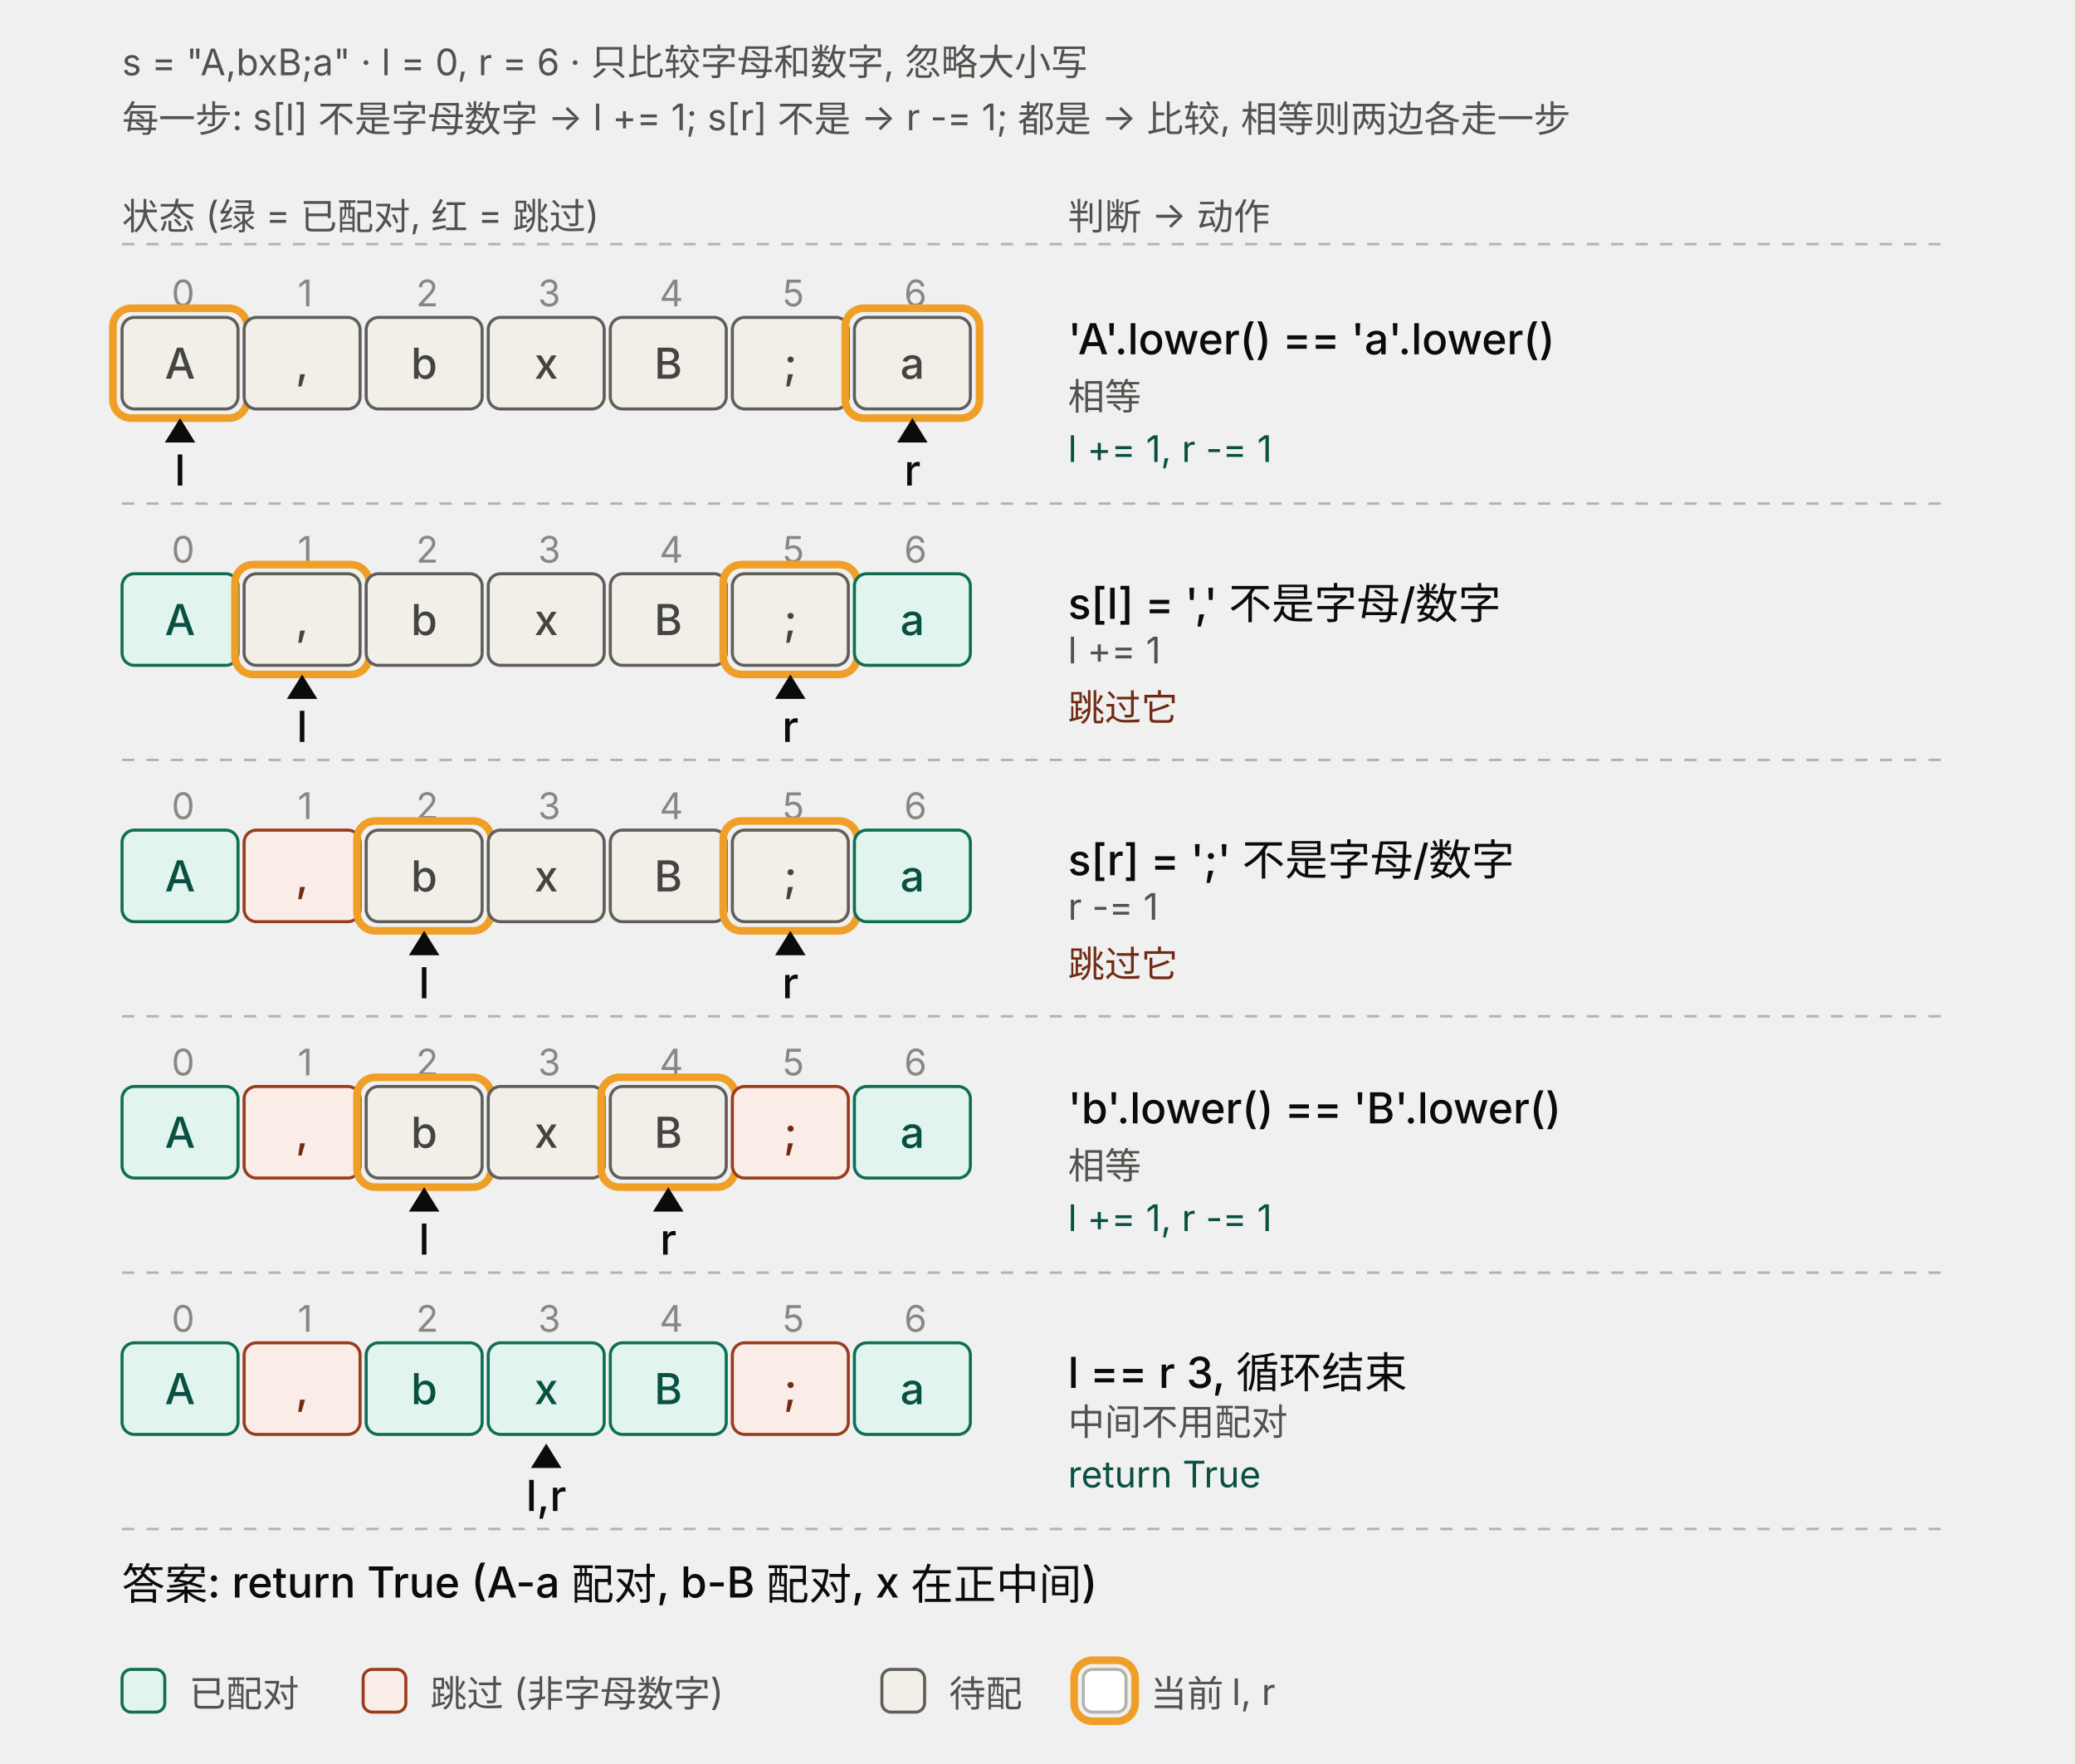
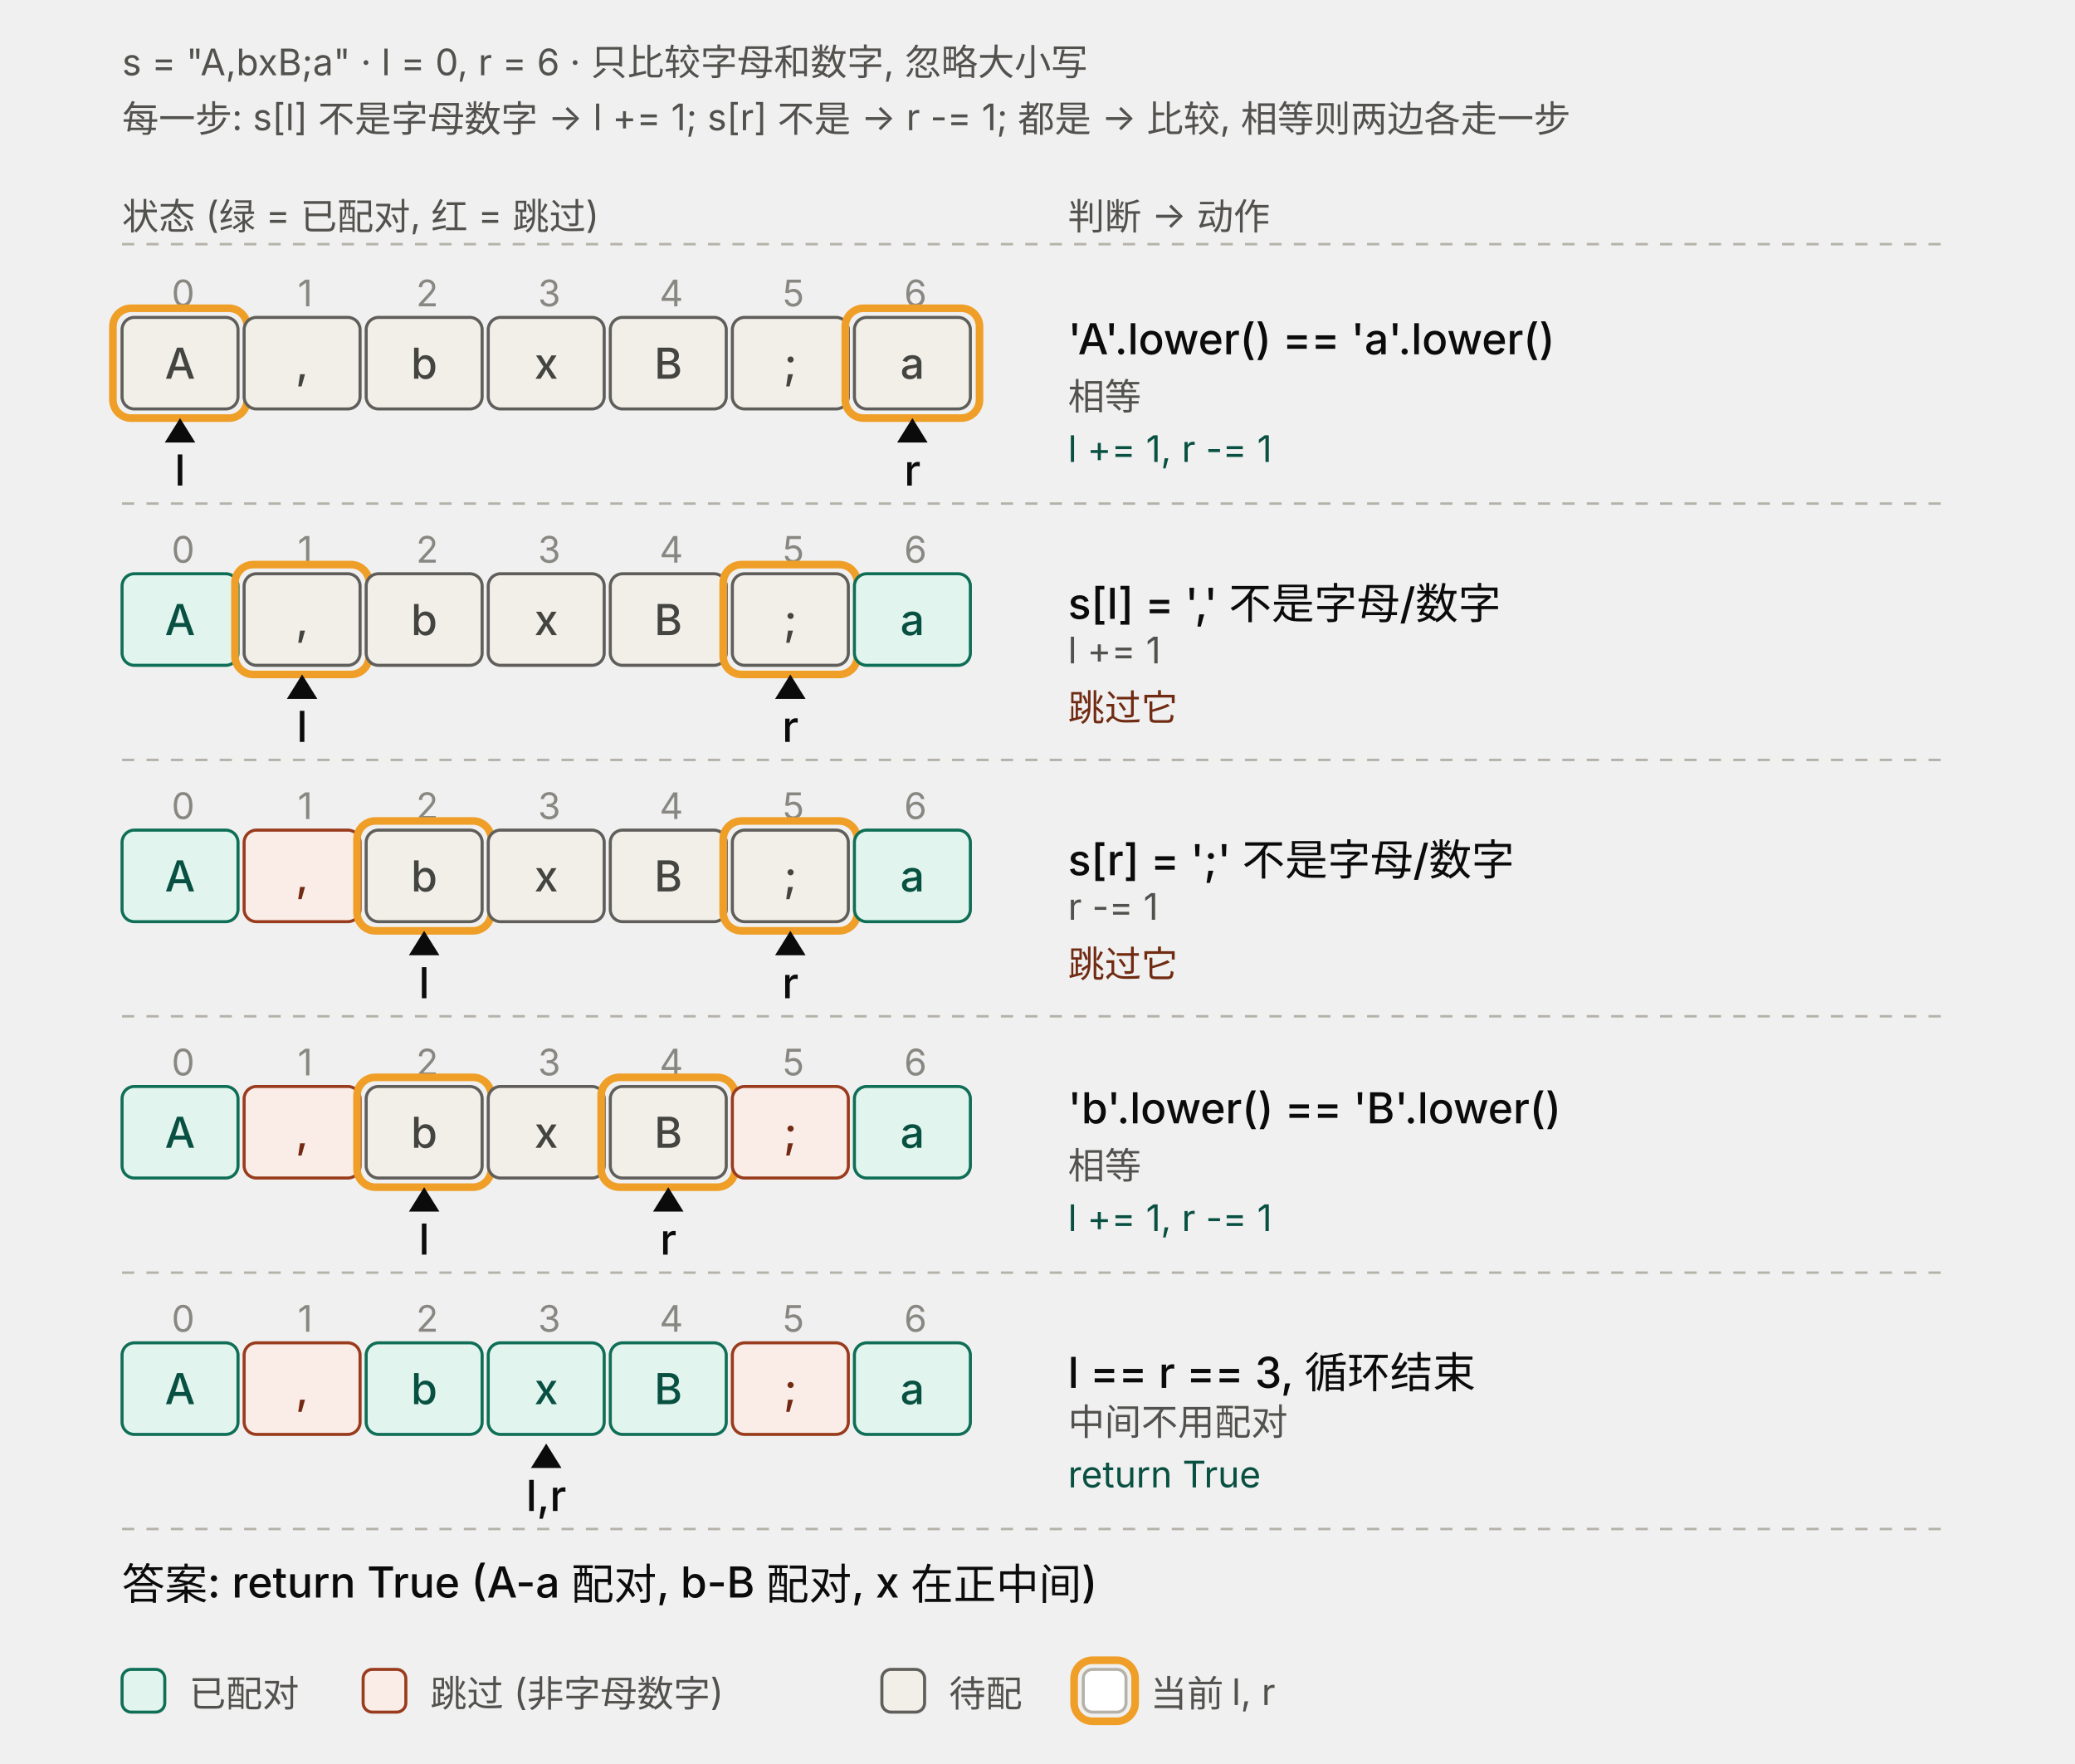
<svg xmlns="http://www.w3.org/2000/svg" width="100%" viewBox="0 0 680 578" role="img" font-family="ui-sans-serif, system-ui, -apple-system, &quot;PingFang SC&quot;, sans-serif">
  <defs>
    <marker id="arG" viewBox="0 0 10 10" refX="8" refY="5" markerWidth="6" markerHeight="6" orient="auto">
      <path d="M2 1L8 5L2 9" fill="none" stroke="#52514E" stroke-width="1.5" stroke-linecap="round" stroke-linejoin="round" />
    </marker>
    <marker id="arR" viewBox="0 0 10 10" refX="8" refY="5" markerWidth="6" markerHeight="6" orient="auto">
      <path d="M2 1L8 5L2 9" fill="none" stroke="#D85A30" stroke-width="1.5" stroke-linecap="round" stroke-linejoin="round" />
    </marker>
  </defs>
  <text x="40" y="18" text-anchor="start" dominant-baseline="central" font-size="12" font-weight="400" fill="#52514E">s = "A,bxB;a" · l = 0, r = 6 · 只比较字母和数字, 忽略大小写</text>
  <text x="40" y="38" text-anchor="start" dominant-baseline="central" font-size="12" font-weight="400" fill="#52514E">每一步: s[l] 不是字母数字 -&gt; l += 1; s[r] 不是 -&gt; r -= 1; 都是 -&gt; 比较, 相等则两边各走一步</text>
  <text x="40" y="70" text-anchor="start" dominant-baseline="central" font-size="12" font-weight="400" fill="#52514E">状态 (绿 = 已配对, 红 = 跳过)</text>
  <text x="350" y="70" text-anchor="start" dominant-baseline="central" font-size="12" font-weight="400" fill="#52514E">判断 -&gt; 动作</text>
  <line x1="40" y1="80" x2="640" y2="80" stroke="#B4B2A9" stroke-width="0.8" stroke-dasharray="4 4" />
  <text x="60.0" y="96" text-anchor="middle" dominant-baseline="central" font-size="12" font-weight="400" fill="#898781">0</text>
  <rect x="40" y="104" width="38" height="30" rx="4" fill="#F1EFE8" stroke="#5F5E5A" stroke-width="1" />
  <text x="59.0" y="119.0" text-anchor="middle" dominant-baseline="central" font-size="14" font-weight="500" fill="#444441">A</text>
  <rect x="37" y="101" width="44" height="36" rx="6" fill="none" stroke="#EF9F27" stroke-width="2.5" />
  <text x="100.0" y="96" text-anchor="middle" dominant-baseline="central" font-size="12" font-weight="400" fill="#898781">1</text>
  <rect x="80" y="104" width="38" height="30" rx="4" fill="#F1EFE8" stroke="#5F5E5A" stroke-width="1" />
  <text x="99.0" y="119.0" text-anchor="middle" dominant-baseline="central" font-size="14" font-weight="500" fill="#444441">,</text>
  <text x="140.0" y="96" text-anchor="middle" dominant-baseline="central" font-size="12" font-weight="400" fill="#898781">2</text>
  <rect x="120" y="104" width="38" height="30" rx="4" fill="#F1EFE8" stroke="#5F5E5A" stroke-width="1" />
  <text x="139.0" y="119.0" text-anchor="middle" dominant-baseline="central" font-size="14" font-weight="500" fill="#444441">b</text>
  <text x="180.0" y="96" text-anchor="middle" dominant-baseline="central" font-size="12" font-weight="400" fill="#898781">3</text>
  <rect x="160" y="104" width="38" height="30" rx="4" fill="#F1EFE8" stroke="#5F5E5A" stroke-width="1" />
  <text x="179.0" y="119.0" text-anchor="middle" dominant-baseline="central" font-size="14" font-weight="500" fill="#444441">x</text>
  <text x="220.0" y="96" text-anchor="middle" dominant-baseline="central" font-size="12" font-weight="400" fill="#898781">4</text>
  <rect x="200" y="104" width="38" height="30" rx="4" fill="#F1EFE8" stroke="#5F5E5A" stroke-width="1" />
  <text x="219.0" y="119.0" text-anchor="middle" dominant-baseline="central" font-size="14" font-weight="500" fill="#444441">B</text>
  <text x="260.0" y="96" text-anchor="middle" dominant-baseline="central" font-size="12" font-weight="400" fill="#898781">5</text>
  <rect x="240" y="104" width="38" height="30" rx="4" fill="#F1EFE8" stroke="#5F5E5A" stroke-width="1" />
  <text x="259.0" y="119.0" text-anchor="middle" dominant-baseline="central" font-size="14" font-weight="500" fill="#444441">;</text>
  <text x="300.0" y="96" text-anchor="middle" dominant-baseline="central" font-size="12" font-weight="400" fill="#898781">6</text>
  <rect x="280" y="104" width="38" height="30" rx="4" fill="#F1EFE8" stroke="#5F5E5A" stroke-width="1" />
  <text x="299.0" y="119.0" text-anchor="middle" dominant-baseline="central" font-size="14" font-weight="500" fill="#444441">a</text>
  <rect x="277" y="101" width="44" height="36" rx="6" fill="none" stroke="#EF9F27" stroke-width="2.5" />
  <path d="M59.0 137 L54.0 145 L64.0 145 Z" fill="#0B0B0B" />
  <text x="59.0" y="154" text-anchor="middle" dominant-baseline="central" font-size="14" font-weight="500" fill="#0B0B0B">l</text>
  <path d="M299.0 137 L294.0 145 L304.0 145 Z" fill="#0B0B0B" />
  <text x="299.0" y="154" text-anchor="middle" dominant-baseline="central" font-size="14" font-weight="500" fill="#0B0B0B">r</text>
  <text x="350" y="111.0" text-anchor="start" dominant-baseline="central" font-size="14" font-weight="500" fill="#0B0B0B">'A'.lower() == 'a'.lower()</text>
  <text x="350" y="129.0" text-anchor="start" dominant-baseline="central" font-size="12" font-weight="400" fill="#52514E">相等</text>
  <text x="350" y="147.0" text-anchor="start" dominant-baseline="central" font-size="12" font-weight="400" fill="#085041">l += 1, r -= 1</text>
  <line x1="40" y1="165.0" x2="640" y2="165.0" stroke="#B4B2A9" stroke-width="0.8" stroke-dasharray="4 4" />
  <text x="60.0" y="180" text-anchor="middle" dominant-baseline="central" font-size="12" font-weight="400" fill="#898781">0</text>
  <rect x="40" y="188" width="38" height="30" rx="4" fill="#E1F5EE" stroke="#0F6E56" stroke-width="1" />
  <text x="59.0" y="203.0" text-anchor="middle" dominant-baseline="central" font-size="14" font-weight="500" fill="#085041">A</text>
  <text x="100.0" y="180" text-anchor="middle" dominant-baseline="central" font-size="12" font-weight="400" fill="#898781">1</text>
  <rect x="80" y="188" width="38" height="30" rx="4" fill="#F1EFE8" stroke="#5F5E5A" stroke-width="1" />
  <text x="99.0" y="203.0" text-anchor="middle" dominant-baseline="central" font-size="14" font-weight="500" fill="#444441">,</text>
  <rect x="77" y="185" width="44" height="36" rx="6" fill="none" stroke="#EF9F27" stroke-width="2.5" />
  <text x="140.0" y="180" text-anchor="middle" dominant-baseline="central" font-size="12" font-weight="400" fill="#898781">2</text>
  <rect x="120" y="188" width="38" height="30" rx="4" fill="#F1EFE8" stroke="#5F5E5A" stroke-width="1" />
  <text x="139.0" y="203.0" text-anchor="middle" dominant-baseline="central" font-size="14" font-weight="500" fill="#444441">b</text>
  <text x="180.0" y="180" text-anchor="middle" dominant-baseline="central" font-size="12" font-weight="400" fill="#898781">3</text>
  <rect x="160" y="188" width="38" height="30" rx="4" fill="#F1EFE8" stroke="#5F5E5A" stroke-width="1" />
  <text x="179.0" y="203.0" text-anchor="middle" dominant-baseline="central" font-size="14" font-weight="500" fill="#444441">x</text>
  <text x="220.0" y="180" text-anchor="middle" dominant-baseline="central" font-size="12" font-weight="400" fill="#898781">4</text>
  <rect x="200" y="188" width="38" height="30" rx="4" fill="#F1EFE8" stroke="#5F5E5A" stroke-width="1" />
  <text x="219.0" y="203.0" text-anchor="middle" dominant-baseline="central" font-size="14" font-weight="500" fill="#444441">B</text>
  <text x="260.0" y="180" text-anchor="middle" dominant-baseline="central" font-size="12" font-weight="400" fill="#898781">5</text>
  <rect x="240" y="188" width="38" height="30" rx="4" fill="#F1EFE8" stroke="#5F5E5A" stroke-width="1" />
  <text x="259.0" y="203.0" text-anchor="middle" dominant-baseline="central" font-size="14" font-weight="500" fill="#444441">;</text>
  <rect x="237" y="185" width="44" height="36" rx="6" fill="none" stroke="#EF9F27" stroke-width="2.5" />
  <text x="300.0" y="180" text-anchor="middle" dominant-baseline="central" font-size="12" font-weight="400" fill="#898781">6</text>
  <rect x="280" y="188" width="38" height="30" rx="4" fill="#E1F5EE" stroke="#0F6E56" stroke-width="1" />
  <text x="299.0" y="203.0" text-anchor="middle" dominant-baseline="central" font-size="14" font-weight="500" fill="#085041">a</text>
  <path d="M99.0 221 L94.0 229 L104.0 229 Z" fill="#0B0B0B" />
  <text x="99.0" y="238" text-anchor="middle" dominant-baseline="central" font-size="14" font-weight="500" fill="#0B0B0B">l</text>
  <path d="M259.0 221 L254.0 229 L264.0 229 Z" fill="#0B0B0B" />
  <text x="259.0" y="238" text-anchor="middle" dominant-baseline="central" font-size="14" font-weight="500" fill="#0B0B0B">r</text>
  <text x="350" y="195.0" text-anchor="start" dominant-baseline="central" font-size="14" font-weight="500" fill="#0B0B0B">s[l] = ',' 不是字母/数字</text>
  <text x="350" y="213.0" text-anchor="start" dominant-baseline="central" font-size="12" font-weight="400" fill="#52514E">l += 1</text>
  <text x="350" y="231.0" text-anchor="start" dominant-baseline="central" font-size="12" font-weight="400" fill="#712B13">跳过它</text>
  <line x1="40" y1="249.0" x2="640" y2="249.0" stroke="#B4B2A9" stroke-width="0.8" stroke-dasharray="4 4" />
  <text x="60.0" y="264" text-anchor="middle" dominant-baseline="central" font-size="12" font-weight="400" fill="#898781">0</text>
  <rect x="40" y="272" width="38" height="30" rx="4" fill="#E1F5EE" stroke="#0F6E56" stroke-width="1" />
  <text x="59.0" y="287.0" text-anchor="middle" dominant-baseline="central" font-size="14" font-weight="500" fill="#085041">A</text>
  <text x="100.0" y="264" text-anchor="middle" dominant-baseline="central" font-size="12" font-weight="400" fill="#898781">1</text>
  <rect x="80" y="272" width="38" height="30" rx="4" fill="#FAECE7" stroke="#993C1D" stroke-width="1" />
  <text x="99.0" y="287.0" text-anchor="middle" dominant-baseline="central" font-size="14" font-weight="500" fill="#712B13">,</text>
  <text x="140.0" y="264" text-anchor="middle" dominant-baseline="central" font-size="12" font-weight="400" fill="#898781">2</text>
  <rect x="120" y="272" width="38" height="30" rx="4" fill="#F1EFE8" stroke="#5F5E5A" stroke-width="1" />
  <text x="139.0" y="287.0" text-anchor="middle" dominant-baseline="central" font-size="14" font-weight="500" fill="#444441">b</text>
  <rect x="117" y="269" width="44" height="36" rx="6" fill="none" stroke="#EF9F27" stroke-width="2.5" />
  <text x="180.0" y="264" text-anchor="middle" dominant-baseline="central" font-size="12" font-weight="400" fill="#898781">3</text>
  <rect x="160" y="272" width="38" height="30" rx="4" fill="#F1EFE8" stroke="#5F5E5A" stroke-width="1" />
  <text x="179.0" y="287.0" text-anchor="middle" dominant-baseline="central" font-size="14" font-weight="500" fill="#444441">x</text>
  <text x="220.0" y="264" text-anchor="middle" dominant-baseline="central" font-size="12" font-weight="400" fill="#898781">4</text>
  <rect x="200" y="272" width="38" height="30" rx="4" fill="#F1EFE8" stroke="#5F5E5A" stroke-width="1" />
  <text x="219.0" y="287.0" text-anchor="middle" dominant-baseline="central" font-size="14" font-weight="500" fill="#444441">B</text>
  <text x="260.0" y="264" text-anchor="middle" dominant-baseline="central" font-size="12" font-weight="400" fill="#898781">5</text>
  <rect x="240" y="272" width="38" height="30" rx="4" fill="#F1EFE8" stroke="#5F5E5A" stroke-width="1" />
  <text x="259.0" y="287.0" text-anchor="middle" dominant-baseline="central" font-size="14" font-weight="500" fill="#444441">;</text>
  <rect x="237" y="269" width="44" height="36" rx="6" fill="none" stroke="#EF9F27" stroke-width="2.5" />
  <text x="300.0" y="264" text-anchor="middle" dominant-baseline="central" font-size="12" font-weight="400" fill="#898781">6</text>
  <rect x="280" y="272" width="38" height="30" rx="4" fill="#E1F5EE" stroke="#0F6E56" stroke-width="1" />
  <text x="299.0" y="287.0" text-anchor="middle" dominant-baseline="central" font-size="14" font-weight="500" fill="#085041">a</text>
  <path d="M139.0 305 L134.0 313 L144.0 313 Z" fill="#0B0B0B" />
  <text x="139.0" y="322" text-anchor="middle" dominant-baseline="central" font-size="14" font-weight="500" fill="#0B0B0B">l</text>
  <path d="M259.0 305 L254.0 313 L264.0 313 Z" fill="#0B0B0B" />
  <text x="259.0" y="322" text-anchor="middle" dominant-baseline="central" font-size="14" font-weight="500" fill="#0B0B0B">r</text>
  <text x="350" y="279.0" text-anchor="start" dominant-baseline="central" font-size="14" font-weight="500" fill="#0B0B0B">s[r] = ';' 不是字母/数字</text>
  <text x="350" y="297.0" text-anchor="start" dominant-baseline="central" font-size="12" font-weight="400" fill="#52514E">r -= 1</text>
  <text x="350" y="315.0" text-anchor="start" dominant-baseline="central" font-size="12" font-weight="400" fill="#712B13">跳过它</text>
  <line x1="40" y1="333.0" x2="640" y2="333.0" stroke="#B4B2A9" stroke-width="0.8" stroke-dasharray="4 4" />
  <text x="60.0" y="348" text-anchor="middle" dominant-baseline="central" font-size="12" font-weight="400" fill="#898781">0</text>
  <rect x="40" y="356" width="38" height="30" rx="4" fill="#E1F5EE" stroke="#0F6E56" stroke-width="1" />
  <text x="59.0" y="371.0" text-anchor="middle" dominant-baseline="central" font-size="14" font-weight="500" fill="#085041">A</text>
  <text x="100.0" y="348" text-anchor="middle" dominant-baseline="central" font-size="12" font-weight="400" fill="#898781">1</text>
  <rect x="80" y="356" width="38" height="30" rx="4" fill="#FAECE7" stroke="#993C1D" stroke-width="1" />
  <text x="99.0" y="371.0" text-anchor="middle" dominant-baseline="central" font-size="14" font-weight="500" fill="#712B13">,</text>
  <text x="140.0" y="348" text-anchor="middle" dominant-baseline="central" font-size="12" font-weight="400" fill="#898781">2</text>
  <rect x="120" y="356" width="38" height="30" rx="4" fill="#F1EFE8" stroke="#5F5E5A" stroke-width="1" />
  <text x="139.0" y="371.0" text-anchor="middle" dominant-baseline="central" font-size="14" font-weight="500" fill="#444441">b</text>
  <rect x="117" y="353" width="44" height="36" rx="6" fill="none" stroke="#EF9F27" stroke-width="2.5" />
  <text x="180.0" y="348" text-anchor="middle" dominant-baseline="central" font-size="12" font-weight="400" fill="#898781">3</text>
  <rect x="160" y="356" width="38" height="30" rx="4" fill="#F1EFE8" stroke="#5F5E5A" stroke-width="1" />
  <text x="179.0" y="371.0" text-anchor="middle" dominant-baseline="central" font-size="14" font-weight="500" fill="#444441">x</text>
  <text x="220.0" y="348" text-anchor="middle" dominant-baseline="central" font-size="12" font-weight="400" fill="#898781">4</text>
  <rect x="200" y="356" width="38" height="30" rx="4" fill="#F1EFE8" stroke="#5F5E5A" stroke-width="1" />
  <text x="219.0" y="371.0" text-anchor="middle" dominant-baseline="central" font-size="14" font-weight="500" fill="#444441">B</text>
  <rect x="197" y="353" width="44" height="36" rx="6" fill="none" stroke="#EF9F27" stroke-width="2.5" />
  <text x="260.0" y="348" text-anchor="middle" dominant-baseline="central" font-size="12" font-weight="400" fill="#898781">5</text>
  <rect x="240" y="356" width="38" height="30" rx="4" fill="#FAECE7" stroke="#993C1D" stroke-width="1" />
  <text x="259.0" y="371.0" text-anchor="middle" dominant-baseline="central" font-size="14" font-weight="500" fill="#712B13">;</text>
  <text x="300.0" y="348" text-anchor="middle" dominant-baseline="central" font-size="12" font-weight="400" fill="#898781">6</text>
  <rect x="280" y="356" width="38" height="30" rx="4" fill="#E1F5EE" stroke="#0F6E56" stroke-width="1" />
  <text x="299.0" y="371.0" text-anchor="middle" dominant-baseline="central" font-size="14" font-weight="500" fill="#085041">a</text>
  <path d="M139.0 389 L134.0 397 L144.0 397 Z" fill="#0B0B0B" />
  <text x="139.0" y="406" text-anchor="middle" dominant-baseline="central" font-size="14" font-weight="500" fill="#0B0B0B">l</text>
  <path d="M219.0 389 L214.0 397 L224.0 397 Z" fill="#0B0B0B" />
  <text x="219.0" y="406" text-anchor="middle" dominant-baseline="central" font-size="14" font-weight="500" fill="#0B0B0B">r</text>
  <text x="350" y="363.0" text-anchor="start" dominant-baseline="central" font-size="14" font-weight="500" fill="#0B0B0B">'b'.lower() == 'B'.lower()</text>
  <text x="350" y="381.0" text-anchor="start" dominant-baseline="central" font-size="12" font-weight="400" fill="#52514E">相等</text>
  <text x="350" y="399.0" text-anchor="start" dominant-baseline="central" font-size="12" font-weight="400" fill="#085041">l += 1, r -= 1</text>
  <line x1="40" y1="417.0" x2="640" y2="417.0" stroke="#B4B2A9" stroke-width="0.8" stroke-dasharray="4 4" />
  <text x="60.0" y="432" text-anchor="middle" dominant-baseline="central" font-size="12" font-weight="400" fill="#898781">0</text>
  <rect x="40" y="440" width="38" height="30" rx="4" fill="#E1F5EE" stroke="#0F6E56" stroke-width="1" />
  <text x="59.0" y="455.0" text-anchor="middle" dominant-baseline="central" font-size="14" font-weight="500" fill="#085041">A</text>
  <text x="100.0" y="432" text-anchor="middle" dominant-baseline="central" font-size="12" font-weight="400" fill="#898781">1</text>
  <rect x="80" y="440" width="38" height="30" rx="4" fill="#FAECE7" stroke="#993C1D" stroke-width="1" />
  <text x="99.0" y="455.0" text-anchor="middle" dominant-baseline="central" font-size="14" font-weight="500" fill="#712B13">,</text>
  <text x="140.0" y="432" text-anchor="middle" dominant-baseline="central" font-size="12" font-weight="400" fill="#898781">2</text>
  <rect x="120" y="440" width="38" height="30" rx="4" fill="#E1F5EE" stroke="#0F6E56" stroke-width="1" />
  <text x="139.0" y="455.0" text-anchor="middle" dominant-baseline="central" font-size="14" font-weight="500" fill="#085041">b</text>
  <text x="180.0" y="432" text-anchor="middle" dominant-baseline="central" font-size="12" font-weight="400" fill="#898781">3</text>
  <rect x="160" y="440" width="38" height="30" rx="4" fill="#E1F5EE" stroke="#0F6E56" stroke-width="1" />
  <text x="179.0" y="455.0" text-anchor="middle" dominant-baseline="central" font-size="14" font-weight="500" fill="#085041">x</text>
  <text x="220.0" y="432" text-anchor="middle" dominant-baseline="central" font-size="12" font-weight="400" fill="#898781">4</text>
  <rect x="200" y="440" width="38" height="30" rx="4" fill="#E1F5EE" stroke="#0F6E56" stroke-width="1" />
  <text x="219.0" y="455.0" text-anchor="middle" dominant-baseline="central" font-size="14" font-weight="500" fill="#085041">B</text>
  <text x="260.0" y="432" text-anchor="middle" dominant-baseline="central" font-size="12" font-weight="400" fill="#898781">5</text>
  <rect x="240" y="440" width="38" height="30" rx="4" fill="#FAECE7" stroke="#993C1D" stroke-width="1" />
  <text x="259.0" y="455.0" text-anchor="middle" dominant-baseline="central" font-size="14" font-weight="500" fill="#712B13">;</text>
  <text x="300.0" y="432" text-anchor="middle" dominant-baseline="central" font-size="12" font-weight="400" fill="#898781">6</text>
  <rect x="280" y="440" width="38" height="30" rx="4" fill="#E1F5EE" stroke="#0F6E56" stroke-width="1" />
  <text x="299.0" y="455.0" text-anchor="middle" dominant-baseline="central" font-size="14" font-weight="500" fill="#085041">a</text>
  <path d="M179.0 473 L174.0 481 L184.0 481 Z" fill="#0B0B0B" />
  <text x="179.0" y="490" text-anchor="middle" dominant-baseline="central" font-size="14" font-weight="500" fill="#0B0B0B">l,r</text>
-   <text x="350" y="447.0" text-anchor="start" dominant-baseline="central" font-size="14" font-weight="500" fill="#0B0B0B">l == r 3, 循环结束</text>
+   <text x="350" y="447.0" text-anchor="start" dominant-baseline="central" font-size="14" font-weight="500" fill="#0B0B0B">l == r == 3, 循环结束</text>
  <text x="350" y="465.0" text-anchor="start" dominant-baseline="central" font-size="12" font-weight="400" fill="#52514E">中间不用配对</text>
  <text x="350" y="483.0" text-anchor="start" dominant-baseline="central" font-size="12" font-weight="400" fill="#085041">return True</text>
  <line x1="40" y1="501.0" x2="640" y2="501.0" stroke="#B4B2A9" stroke-width="0.8" stroke-dasharray="4 4" />
  <text x="40" y="518" text-anchor="start" dominant-baseline="central" font-size="14" font-weight="500" fill="#0B0B0B">答案: return True  (A-a 配对, b-B 配对, x 在正中间)</text>
  <rect x="40" y="547" width="14" height="14" rx="3" fill="#E1F5EE" stroke="#0F6E56" stroke-width="1" />
  <text x="62" y="554" text-anchor="start" dominant-baseline="central" font-size="12" font-weight="400" fill="#52514E">已配对</text>
  <rect x="119" y="547" width="14" height="14" rx="3" fill="#FAECE7" stroke="#993C1D" stroke-width="1" />
  <text x="141" y="554" text-anchor="start" dominant-baseline="central" font-size="12" font-weight="400" fill="#52514E">跳过 (非字母数字)</text>
  <rect x="289" y="547" width="14" height="14" rx="3" fill="#F1EFE8" stroke="#5F5E5A" stroke-width="1" />
  <text x="311" y="554" text-anchor="start" dominant-baseline="central" font-size="12" font-weight="400" fill="#52514E">待配</text>
  <rect x="355" y="547" width="14" height="14" rx="3" fill="#FFFFFF" stroke="#B4B2A9" stroke-width="1" />
  <rect x="352" y="544" width="20" height="20" rx="6" fill="none" stroke="#EF9F27" stroke-width="2.5" />
  <text x="377" y="554" text-anchor="start" dominant-baseline="central" font-size="12" font-weight="400" fill="#52514E">当前 l, r</text>
</svg>
